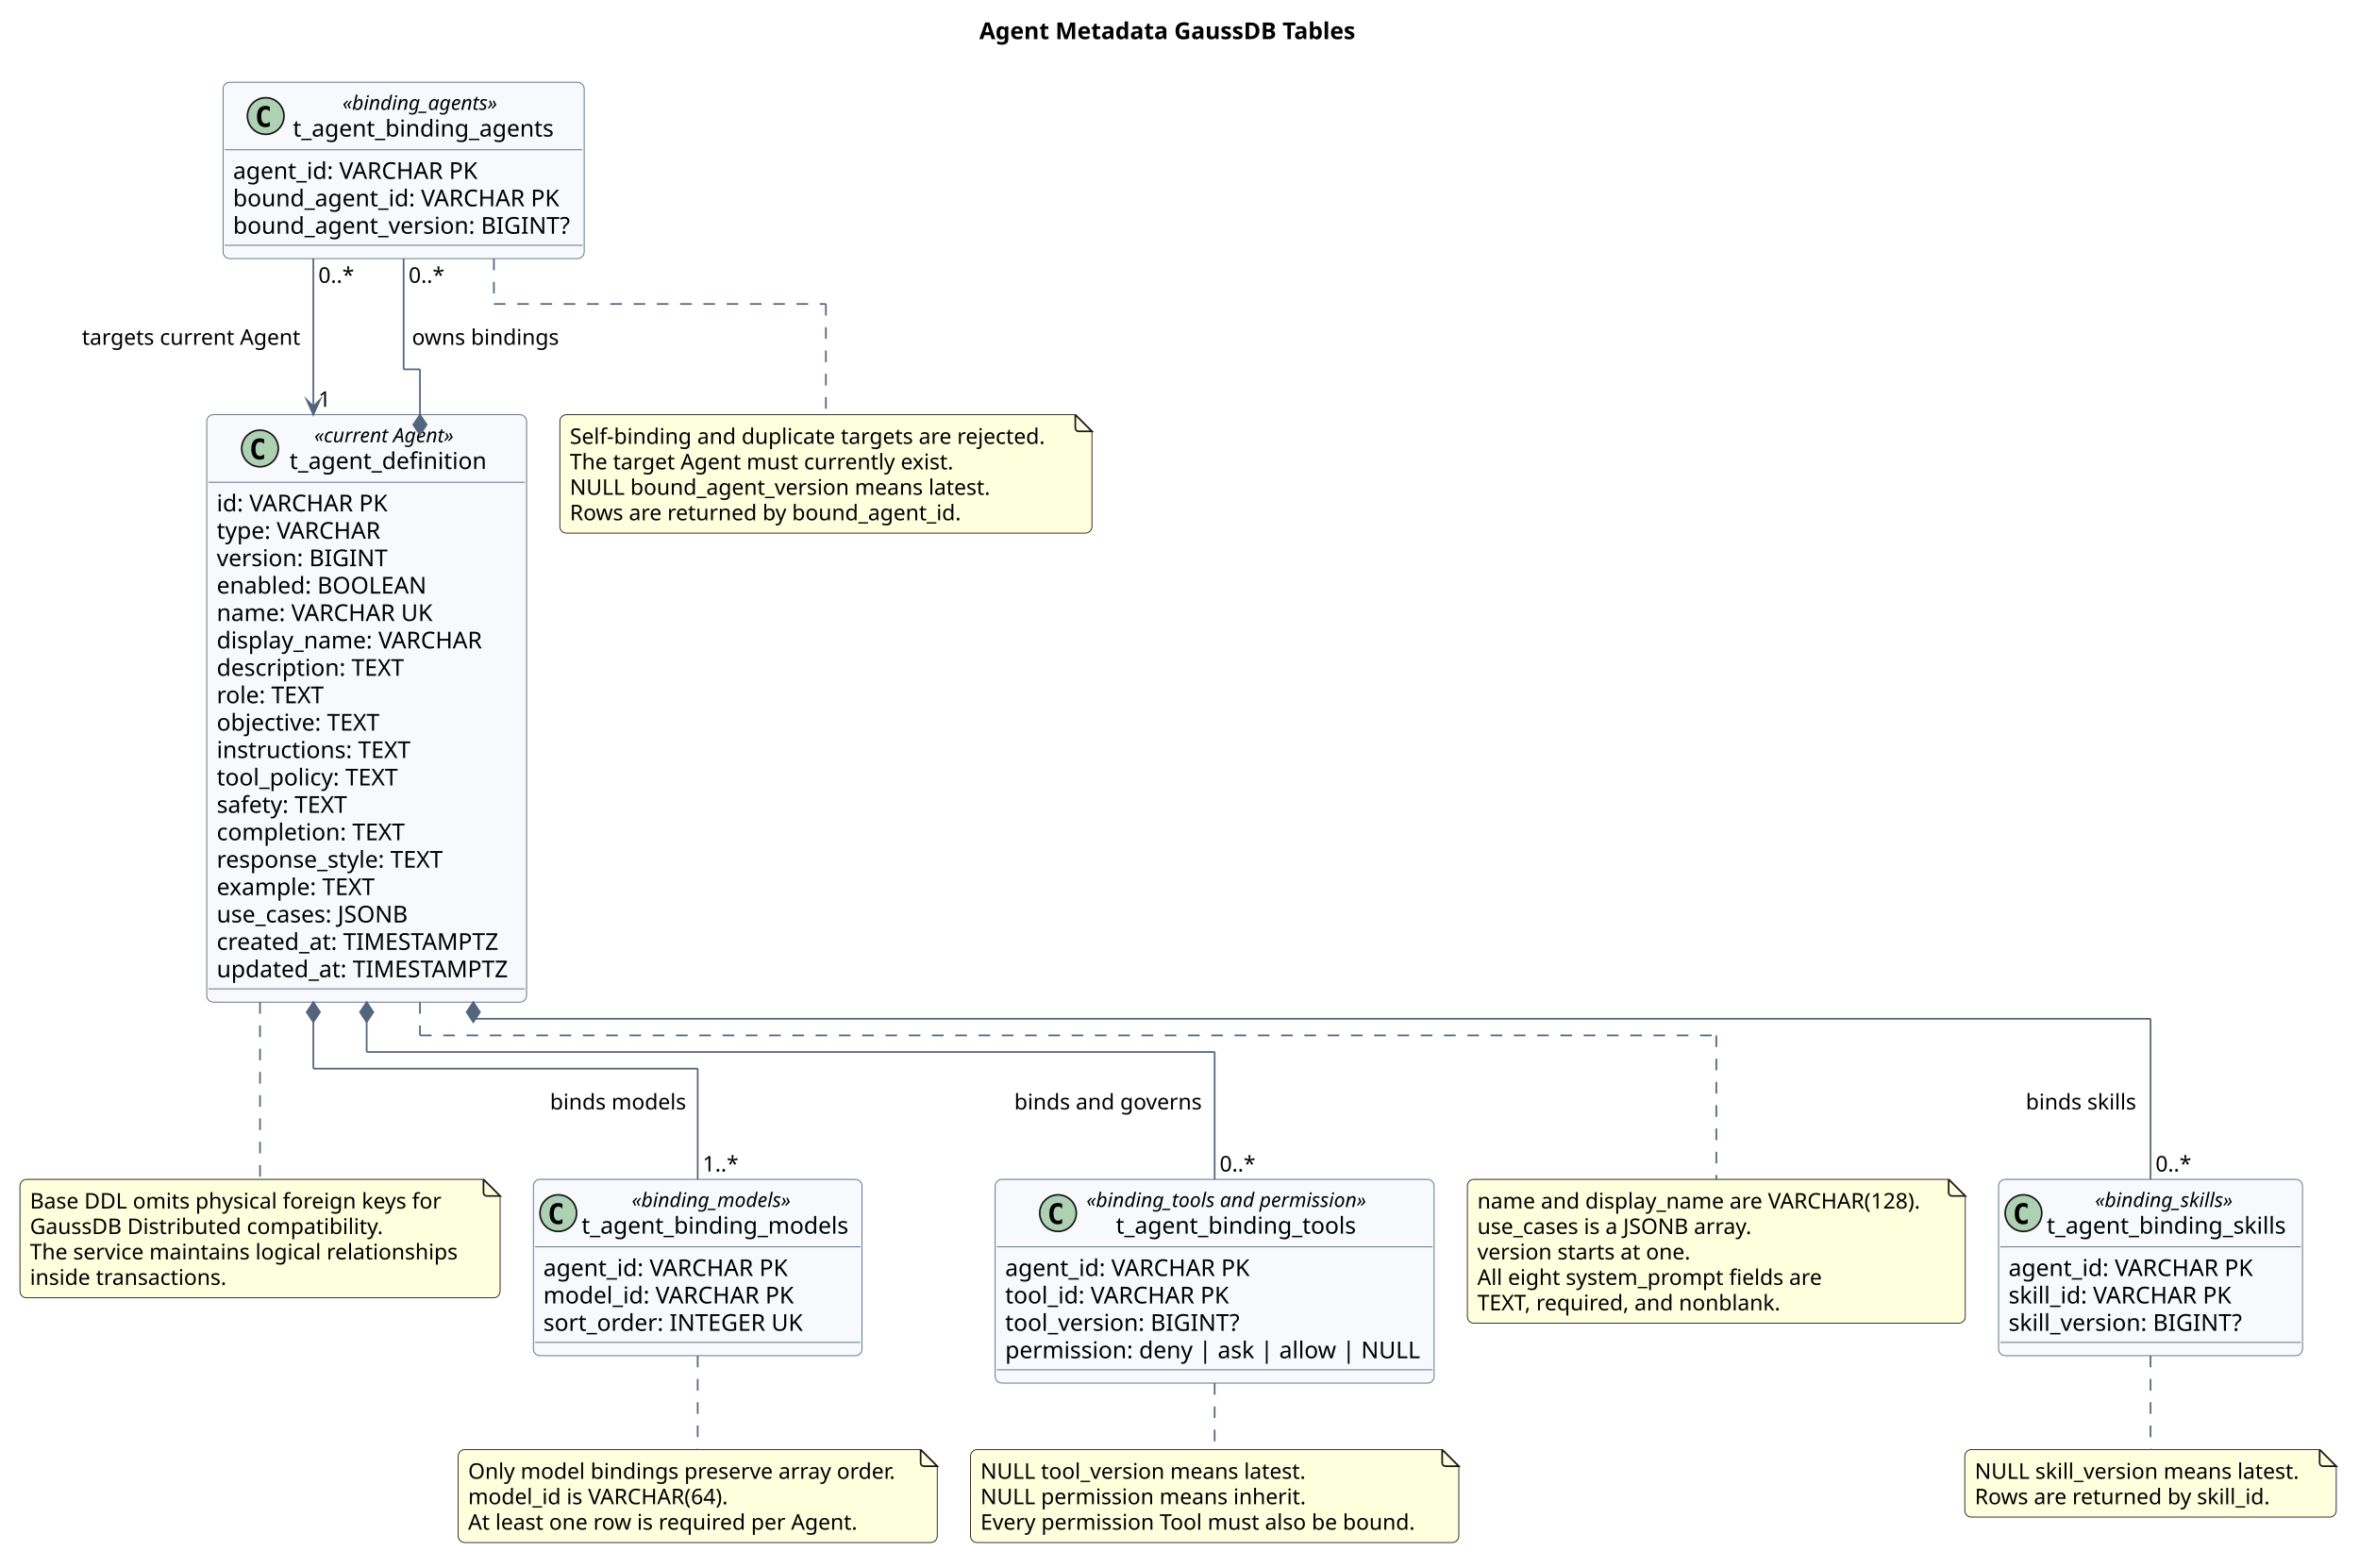
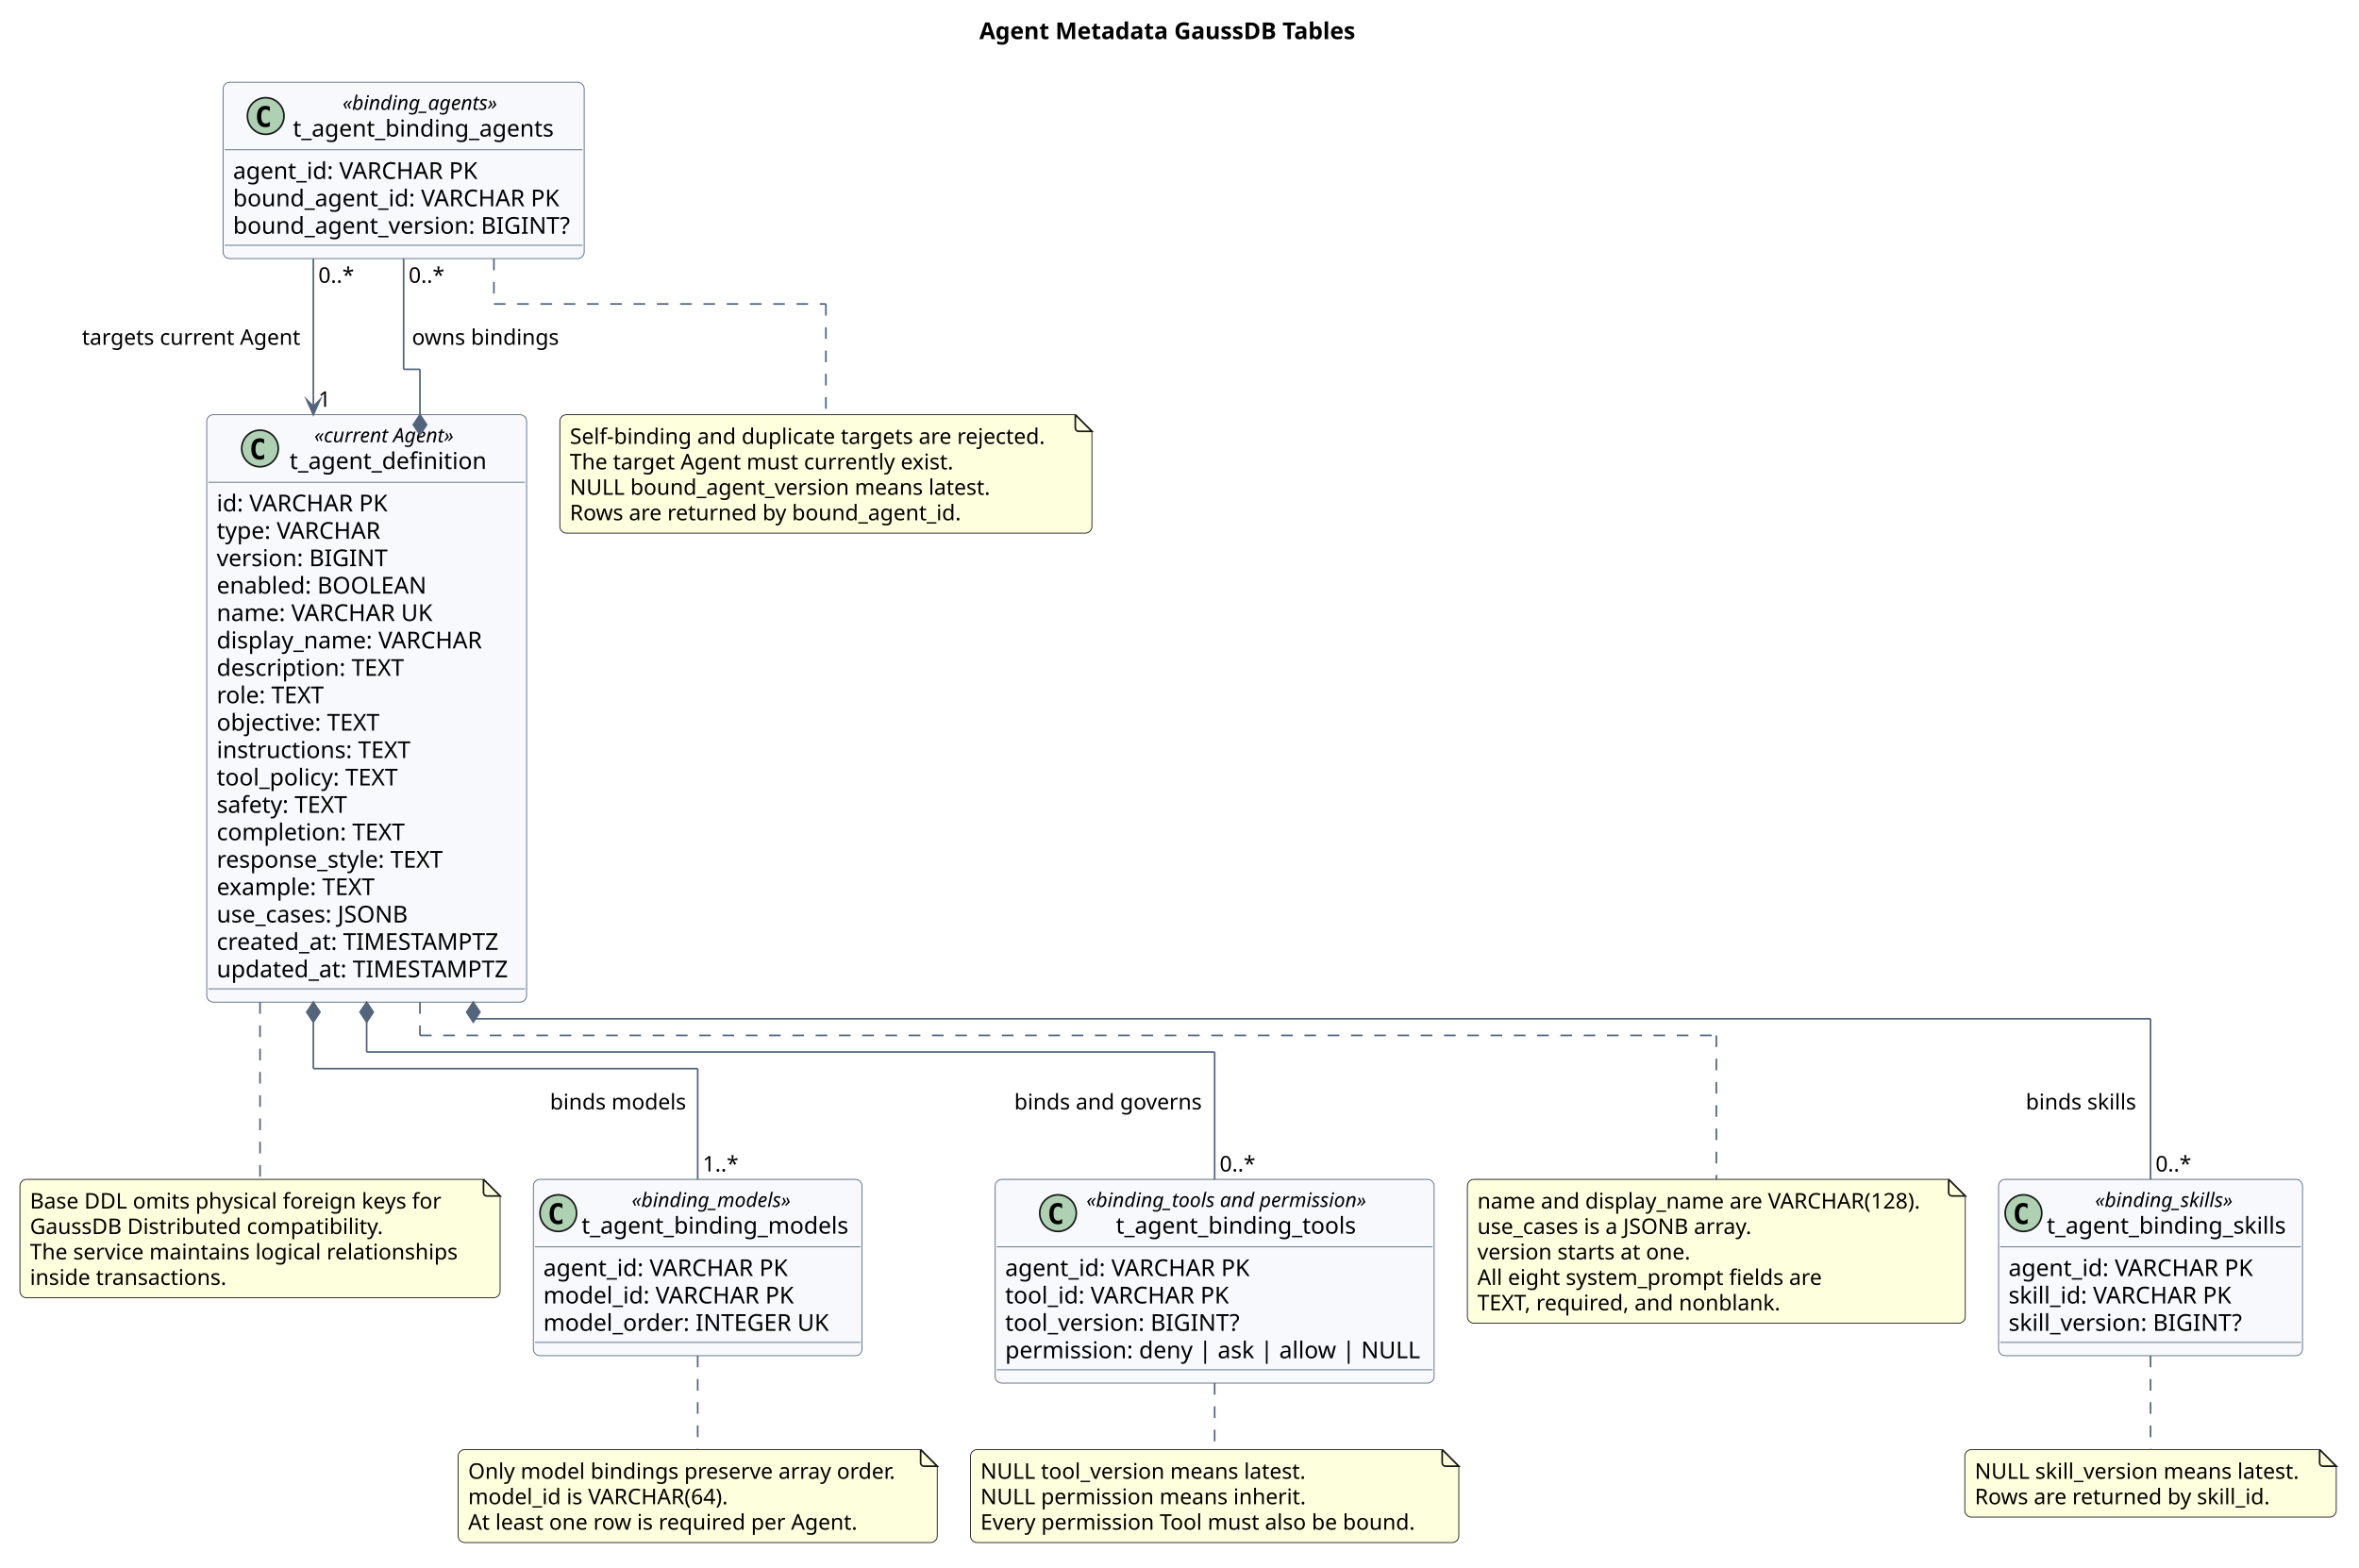
<svg xmlns="http://www.w3.org/2000/svg" contentStyleType="text/css" data-diagram-type="CLASS" height="943px" preserveAspectRatio="none" style="width:1419px;height:943px;background:#FFFFFF;" version="1.1" viewBox="0 0 1419 943" width="1419px" zoomAndPan="magnify">
  <defs />
  <g>
    <g class="title" data-source-line="7">
      <text fill="#000000" font-family="sans-serif" font-size="14" font-weight="700" lengthAdjust="spacing" textLength="234.138" x="589.09" y="23.535">Agent Metadata GaussDB Tables</text>
    </g>
    <g class="entity" data-qualified-name="t_agent_definition" data-source-line="38" id="ent0001">
      <rect fill="#F7F9FC" height="353.41" rx="4" ry="4" style="stroke:#53657D;stroke-width:0.5;" width="192.414" x="124.347" y="249.506" />
      <ellipse cx="156.393" cy="269.816" fill="#ADD1B2" rx="11" ry="11" style="stroke:#181818;stroke-width:1;" />
      <path d="M158.867,275.959 Q158.286,276.258 157.646,276.408 Q157.007,276.557 156.302,276.557 Q153.795,276.557 152.475,274.905 Q151.155,273.253 151.155,270.132 Q151.155,267.003 152.475,265.351 Q153.795,263.699 156.302,263.699 Q157.007,263.699 157.655,263.849 Q158.302,263.998 158.867,264.297 L158.867,267.019 Q158.236,266.438 157.642,266.169 Q157.049,265.899 156.418,265.899 Q155.073,265.899 154.388,266.966 Q153.703,268.032 153.703,270.132 Q153.703,272.224 154.388,273.291 Q155.073,274.357 156.418,274.357 Q157.049,274.357 157.642,274.088 Q158.236,273.818 158.867,273.237 Z " fill="#000000" />
      <text fill="#000000" font-family="sans-serif" font-size="12" font-style="italic" lengthAdjust="spacing" textLength="92.789" x="189.054" y="266.107">«current Agent»</text>
      <text fill="#000000" font-family="sans-serif" font-size="14" lengthAdjust="spacing" textLength="122.534" x="174.181" y="282.174">t_agent_definition</text>
      <line style="stroke:#53657D;stroke-width:0.5;" x1="125.347" x2="315.762" y1="290.127" y2="290.127" />
      <text fill="#000000" font-family="sans-serif" font-size="14" lengthAdjust="spacing" textLength="109.177" x="130.347" y="307.662">id: VARCHAR PK</text>
      <text fill="#000000" font-family="sans-serif" font-size="14" lengthAdjust="spacing" textLength="104.173" x="130.347" y="324.15">type: VARCHAR</text>
      <text fill="#000000" font-family="sans-serif" font-size="14" lengthAdjust="spacing" textLength="103.537" x="130.347" y="340.639">version: BIGINT</text>
      <text fill="#000000" font-family="sans-serif" font-size="14" lengthAdjust="spacing" textLength="127.408" x="130.347" y="357.127">enabled: BOOLEAN</text>
      <text fill="#000000" font-family="sans-serif" font-size="14" lengthAdjust="spacing" textLength="135.57" x="130.347" y="373.615">name: VARCHAR UK</text>
      <text fill="#000000" font-family="sans-serif" font-size="14" lengthAdjust="spacing" textLength="167.2" x="130.347" y="390.103">display_name: VARCHAR</text>
      <text fill="#000000" font-family="sans-serif" font-size="14" lengthAdjust="spacing" textLength="118.993" x="130.347" y="406.592">description: TEXT</text>
      <text fill="#000000" font-family="sans-serif" font-size="14" lengthAdjust="spacing" textLength="69.091" x="130.347" y="423.08">role: TEXT</text>
      <text fill="#000000" font-family="sans-serif" font-size="14" lengthAdjust="spacing" textLength="103.886" x="130.347" y="439.568">objective: TEXT</text>
      <text fill="#000000" font-family="sans-serif" font-size="14" lengthAdjust="spacing" textLength="123.32" x="130.347" y="456.057">instructions: TEXT</text>
      <text fill="#000000" font-family="sans-serif" font-size="14" lengthAdjust="spacing" textLength="116.389" x="130.347" y="472.545">tool_policy: TEXT</text>
      <text fill="#000000" font-family="sans-serif" font-size="14" lengthAdjust="spacing" textLength="83.282" x="130.347" y="489.033">safety: TEXT</text>
      <text fill="#000000" font-family="sans-serif" font-size="14" lengthAdjust="spacing" textLength="118.986" x="130.347" y="505.522">completion: TEXT</text>
      <text fill="#000000" font-family="sans-serif" font-size="14" lengthAdjust="spacing" textLength="143.151" x="130.347" y="522.01">response_style: TEXT</text>
      <text fill="#000000" font-family="sans-serif" font-size="14" lengthAdjust="spacing" textLength="100.762" x="130.347" y="538.498">example: TEXT</text>
      <text fill="#000000" font-family="sans-serif" font-size="14" lengthAdjust="spacing" textLength="117.626" x="130.347" y="554.986">use_cases: JSONB</text>
      <text fill="#000000" font-family="sans-serif" font-size="14" lengthAdjust="spacing" textLength="174.802" x="130.347" y="571.475">created_at: TIMESTAMPTZ</text>
      <text fill="#000000" font-family="sans-serif" font-size="14" lengthAdjust="spacing" textLength="180.414" x="130.347" y="587.963">updated_at: TIMESTAMPTZ</text>
      <line style="stroke:#53657D;stroke-width:0.5;" x1="125.347" x2="315.762" y1="594.916" y2="594.916" />
    </g>
    <g class="entity" data-qualified-name="t_agent_binding_models" data-source-line="59" id="ent0002">
      <rect fill="#F7F9FC" height="106.086" rx="4" ry="4" style="stroke:#53657D;stroke-width:0.5;" width="197.71" x="320.833" y="709.537" />
      <ellipse cx="335.833" cy="729.848" fill="#ADD1B2" rx="11" ry="11" style="stroke:#181818;stroke-width:1;" />
      <path d="M338.306,735.991 Q337.725,736.29 337.086,736.439 Q336.447,736.588 335.741,736.588 Q333.234,736.588 331.915,734.937 Q330.595,733.285 330.595,730.164 Q330.595,727.034 331.915,725.382 Q333.234,723.731 335.741,723.731 Q336.447,723.731 337.094,723.88 Q337.742,724.029 338.306,724.328 L338.306,727.051 Q337.675,726.47 337.082,726.2 Q336.488,725.93 335.857,725.93 Q334.513,725.93 333.828,726.997 Q333.143,728.063 333.143,730.164 Q333.143,732.255 333.828,733.322 Q334.513,734.389 335.857,734.389 Q336.488,734.389 337.082,734.119 Q337.675,733.849 338.306,733.268 Z " fill="#000000" />
      <text fill="#000000" font-family="sans-serif" font-size="12" font-style="italic" lengthAdjust="spacing" textLength="105.393" x="379.992" y="726.139">«binding_models»</text>
      <text fill="#000000" font-family="sans-serif" font-size="14" lengthAdjust="spacing" textLength="165.71" x="349.833" y="742.205">t_agent_binding_models</text>
      <line style="stroke:#53657D;stroke-width:0.5;" x1="321.833" x2="517.543" y1="750.158" y2="750.158" />
      <text fill="#000000" font-family="sans-serif" font-size="14" lengthAdjust="spacing" textLength="154.362" x="326.833" y="767.693">agent_id: VARCHAR PK</text>
      <text fill="#000000" font-family="sans-serif" font-size="14" lengthAdjust="spacing" textLength="158.505" x="326.833" y="784.182">model_id: VARCHAR PK</text>
-       <text fill="#000000" font-family="sans-serif" font-size="14" lengthAdjust="spacing" textLength="159.872" x="326.833" y="800.67">sort_order: INTEGER UK</text>
+       <text fill="#000000" font-family="sans-serif" font-size="14" lengthAdjust="spacing" textLength="175.499" x="326.833" y="800.67">model_order: INTEGER UK</text>
      <line style="stroke:#53657D;stroke-width:0.5;" x1="321.833" x2="517.543" y1="807.623" y2="807.623" />
    </g>
    <g class="entity" data-qualified-name="t_agent_binding_tools" data-source-line="65" id="ent0003">
      <rect fill="#F7F9FC" height="122.574" rx="4" ry="4" style="stroke:#53657D;stroke-width:0.5;" width="264.041" x="598.627" y="709.537" />
      <ellipse cx="636.428" cy="729.848" fill="#ADD1B2" rx="11" ry="11" style="stroke:#181818;stroke-width:1;" />
      <path d="M638.901,735.991 Q638.32,736.29 637.681,736.439 Q637.041,736.588 636.336,736.588 Q633.829,736.588 632.509,734.937 Q631.189,733.285 631.189,730.164 Q631.189,727.034 632.509,725.382 Q633.829,723.731 636.336,723.731 Q637.041,723.731 637.689,723.88 Q638.336,724.029 638.901,724.328 L638.901,727.051 Q638.27,726.47 637.676,726.2 Q637.083,725.93 636.452,725.93 Q635.107,725.93 634.422,726.997 Q633.738,728.063 633.738,730.164 Q633.738,732.255 634.422,733.322 Q635.107,734.389 636.452,734.389 Q637.083,734.389 637.676,734.119 Q638.27,733.849 638.901,733.268 Z " fill="#000000" />
      <text fill="#000000" font-family="sans-serif" font-size="12" font-style="italic" lengthAdjust="spacing" textLength="185.373" x="653.494" y="726.139">«binding_tools and permission»</text>
      <text fill="#000000" font-family="sans-serif" font-size="14" lengthAdjust="spacing" textLength="149.864" x="671.249" y="742.205">t_agent_binding_tools</text>
      <line style="stroke:#53657D;stroke-width:0.5;" x1="599.627" x2="861.668" y1="750.158" y2="750.158" />
      <text fill="#000000" font-family="sans-serif" font-size="14" lengthAdjust="spacing" textLength="154.362" x="604.627" y="767.693">agent_id: VARCHAR PK</text>
      <text fill="#000000" font-family="sans-serif" font-size="14" lengthAdjust="spacing" textLength="142.659" x="604.627" y="784.182">tool_id: VARCHAR PK</text>
      <text fill="#000000" font-family="sans-serif" font-size="14" lengthAdjust="spacing" textLength="142.926" x="604.627" y="800.67">tool_version: BIGINT?</text>
      <text fill="#000000" font-family="sans-serif" font-size="14" lengthAdjust="spacing" textLength="252.041" x="604.627" y="817.158">permission: deny | ask | allow | NULL</text>
      <line style="stroke:#53657D;stroke-width:0.5;" x1="599.627" x2="861.668" y1="824.111" y2="824.111" />
    </g>
    <g class="entity" data-qualified-name="t_agent_binding_skills" data-source-line="72" id="ent0004">
      <rect fill="#F7F9FC" height="106.086" rx="4" ry="4" style="stroke:#53657D;stroke-width:0.5;" width="182.842" x="1202.178" y="709.537" />
      <ellipse cx="1217.178" cy="729.848" fill="#ADD1B2" rx="11" ry="11" style="stroke:#181818;stroke-width:1;" />
      <path d="M1219.651,735.991 Q1219.07,736.29 1218.431,736.439 Q1217.792,736.588 1217.086,736.588 Q1214.579,736.588 1213.259,734.937 Q1211.939,733.285 1211.939,730.164 Q1211.939,727.034 1213.259,725.382 Q1214.579,723.731 1217.086,723.731 Q1217.792,723.731 1218.439,723.88 Q1219.086,724.029 1219.651,724.328 L1219.651,727.051 Q1219.02,726.47 1218.427,726.2 Q1217.833,725.93 1217.202,725.93 Q1215.857,725.93 1215.173,726.997 Q1214.488,728.063 1214.488,730.164 Q1214.488,732.255 1215.173,733.322 Q1215.857,734.389 1217.202,734.389 Q1217.833,734.389 1218.427,734.119 Q1219.02,733.849 1219.651,733.268 Z " fill="#000000" />
      <text fill="#000000" font-family="sans-serif" font-size="12" font-style="italic" lengthAdjust="spacing" textLength="92.648" x="1260.274" y="726.139">«binding_skills»</text>
      <text fill="#000000" font-family="sans-serif" font-size="14" lengthAdjust="spacing" textLength="150.842" x="1231.178" y="742.205">t_agent_binding_skills</text>
      <line style="stroke:#53657D;stroke-width:0.5;" x1="1203.178" x2="1384.02" y1="750.158" y2="750.158" />
      <text fill="#000000" font-family="sans-serif" font-size="14" lengthAdjust="spacing" textLength="154.362" x="1208.178" y="767.693">agent_id: VARCHAR PK</text>
      <text fill="#000000" font-family="sans-serif" font-size="14" lengthAdjust="spacing" textLength="143.637" x="1208.178" y="784.182">skill_id: VARCHAR PK</text>
      <text fill="#000000" font-family="sans-serif" font-size="14" lengthAdjust="spacing" textLength="143.903" x="1208.178" y="800.67">skill_version: BIGINT?</text>
      <line style="stroke:#53657D;stroke-width:0.5;" x1="1203.178" x2="1384.02" y1="807.623" y2="807.623" />
    </g>
    <g class="entity" data-qualified-name="t_agent_binding_agents" data-source-line="78" id="ent0005">
      <rect fill="#F7F9FC" height="106.086" rx="4" ry="4" style="stroke:#53657D;stroke-width:0.5;" width="217.228" x="134.178" y="49.488" />
      <ellipse cx="159.826" cy="69.799" fill="#ADD1B2" rx="11" ry="11" style="stroke:#181818;stroke-width:1;" />
      <path d="M162.299,75.942 Q161.718,76.241 161.079,76.39 Q160.44,76.54 159.734,76.54 Q157.227,76.54 155.907,74.888 Q154.588,73.236 154.588,70.115 Q154.588,66.985 155.907,65.334 Q157.227,63.682 159.734,63.682 Q160.44,63.682 161.087,63.831 Q161.735,63.98 162.299,64.279 L162.299,67.002 Q161.668,66.421 161.075,66.151 Q160.481,65.881 159.85,65.881 Q158.506,65.881 157.821,66.948 Q157.136,68.015 157.136,70.115 Q157.136,72.207 157.821,73.273 Q158.506,74.34 159.85,74.34 Q160.481,74.34 161.075,74.07 Q161.668,73.8 162.299,73.219 Z " fill="#000000" />
      <text fill="#000000" font-family="sans-serif" font-size="12" font-style="italic" lengthAdjust="spacing" textLength="101.842" x="206.055" y="66.09">«binding_agents»</text>
      <text fill="#000000" font-family="sans-serif" font-size="14" lengthAdjust="spacing" textLength="161.567" x="176.192" y="82.156">t_agent_binding_agents</text>
      <line style="stroke:#53657D;stroke-width:0.5;" x1="135.178" x2="350.407" y1="90.109" y2="90.109" />
      <text fill="#000000" font-family="sans-serif" font-size="14" lengthAdjust="spacing" textLength="154.362" x="140.178" y="107.644">agent_id: VARCHAR PK</text>
      <text fill="#000000" font-family="sans-serif" font-size="14" lengthAdjust="spacing" textLength="204.962" x="140.178" y="124.133">bound_agent_id: VARCHAR PK</text>
      <text fill="#000000" font-family="sans-serif" font-size="14" lengthAdjust="spacing" textLength="205.228" x="140.178" y="140.621">bound_agent_version: BIGINT?</text>
      <line style="stroke:#53657D;stroke-width:0.5;" x1="135.178" x2="350.407" y1="147.574" y2="147.574" />
    </g>
    <g class="entity" data-qualified-name="GMN11" data-source-line="91" id="ent0012">
      <path d="M882.668,713.537 L882.668,792.09 A4,4 0 0 0 886.668,796.09 L1178.178,796.09 A4,4 0 0 0 1182.178,792.09 L1182.178,719.537 L1172.178,709.537 L886.668,709.537 A4,4 0 0 0 882.668,713.537" fill="#FEFFDD" style="stroke:#181818;stroke-width:0.5;" />
      <path d="M1172.178,709.537 L1172.178,717.537 A2,2 0 0 0 1174.178,719.537 L1182.178,719.537 L1172.178,709.537" fill="#FEFFDD" style="stroke:#181818;stroke-width:1;" />
      <text fill="#000000" font-family="sans-serif" font-size="13" lengthAdjust="spacing" textLength="278.51" x="888.668" y="727.106">name and display_name are VARCHAR(128).</text>
      <text fill="#000000" font-family="sans-serif" font-size="13" lengthAdjust="spacing" textLength="170.917" x="888.668" y="742.416">use_cases is a JSONB array.</text>
      <text fill="#000000" font-family="sans-serif" font-size="13" lengthAdjust="spacing" textLength="132.996" x="888.668" y="757.727">version starts at one.</text>
      <text fill="#000000" font-family="sans-serif" font-size="13" lengthAdjust="spacing" textLength="216.519" x="888.668" y="773.037">All eight system_prompt fields are</text>
      <text fill="#000000" font-family="sans-serif" font-size="13" lengthAdjust="spacing" textLength="191.953" x="888.668" y="788.348">TEXT, required, and nonblank.</text>
    </g>
    <g class="entity" data-qualified-name="GMN14" data-source-line="99" id="ent0015">
      <path d="M275.592,876.111 L275.592,924.043 A4,4 0 0 0 279.592,928.043 L559.784,928.043 A4,4 0 0 0 563.784,924.043 L563.784,882.111 L553.784,872.111 L279.592,872.111 A4,4 0 0 0 275.592,876.111" fill="#FEFFDD" style="stroke:#181818;stroke-width:0.5;" />
      <path d="M553.784,872.111 L553.784,880.111 A2,2 0 0 0 555.784,882.111 L563.784,882.111 L553.784,872.111" fill="#FEFFDD" style="stroke:#181818;stroke-width:1;" />
      <text fill="#000000" font-family="sans-serif" font-size="13" lengthAdjust="spacing" textLength="267.192" x="281.592" y="889.68">Only model bindings preserve array order.</text>
      <text fill="#000000" font-family="sans-serif" font-size="13" lengthAdjust="spacing" textLength="166.791" x="281.592" y="904.99">model_id is VARCHAR(64).</text>
      <text fill="#000000" font-family="sans-serif" font-size="13" lengthAdjust="spacing" textLength="244.715" x="281.592" y="920.301">At least one row is required per Agent.</text>
    </g>
    <g class="entity" data-qualified-name="GMN17" data-source-line="105" id="ent0018">
      <path d="M583.784,876.111 L583.784,924.043 A4,4 0 0 0 587.784,928.043 L873.511,928.043 A4,4 0 0 0 877.511,924.043 L877.511,882.111 L867.511,872.111 L587.784,872.111 A4,4 0 0 0 583.784,876.111" fill="#FEFFDD" style="stroke:#181818;stroke-width:0.5;" />
      <path d="M867.511,872.111 L867.511,880.111 A2,2 0 0 0 869.511,882.111 L877.511,882.111 L867.511,872.111" fill="#FEFFDD" style="stroke:#181818;stroke-width:1;" />
      <text fill="#000000" font-family="sans-serif" font-size="13" lengthAdjust="spacing" textLength="201.532" x="589.784" y="889.68">NULL tool_version means latest.</text>
      <text fill="#000000" font-family="sans-serif" font-size="13" lengthAdjust="spacing" textLength="200.96" x="589.784" y="904.99">NULL permission means inherit.</text>
      <text fill="#000000" font-family="sans-serif" font-size="13" lengthAdjust="spacing" textLength="272.727" x="589.784" y="920.301">Every permission Tool must also be bound.</text>
    </g>
    <g class="entity" data-qualified-name="GMN20" data-source-line="111" id="ent0021">
      <path d="M1181.879,876.111 L1181.879,908.732 A4,4 0 0 0 1185.879,912.732 L1401.318,912.732 A4,4 0 0 0 1405.318,908.732 L1405.318,882.111 L1395.318,872.111 L1185.879,872.111 A4,4 0 0 0 1181.879,876.111" fill="#FEFFDD" style="stroke:#181818;stroke-width:0.5;" />
      <path d="M1395.318,872.111 L1395.318,880.111 A2,2 0 0 0 1397.318,882.111 L1405.318,882.111 L1395.318,872.111" fill="#FEFFDD" style="stroke:#181818;stroke-width:1;" />
      <text fill="#000000" font-family="sans-serif" font-size="13" lengthAdjust="spacing" textLength="202.44" x="1187.879" y="889.68">NULL skill_version means latest.</text>
      <text fill="#000000" font-family="sans-serif" font-size="13" lengthAdjust="spacing" textLength="186.374" x="1187.879" y="904.99">Rows are returned by skill_id.</text>
    </g>
    <g class="entity" data-qualified-name="GMN23" data-source-line="116" id="ent0024">
      <path d="M336.762,253.506 L336.762,316.748 A4,4 0 0 0 340.762,320.748 L652.831,320.748 A4,4 0 0 0 656.831,316.748 L656.831,259.506 L646.831,249.506 L340.762,249.506 A4,4 0 0 0 336.762,253.506" fill="#FEFFDD" style="stroke:#181818;stroke-width:0.5;" />
      <path d="M646.831,249.506 L646.831,257.506 A2,2 0 0 0 648.831,259.506 L656.831,259.506 L646.831,249.506" fill="#FEFFDD" style="stroke:#181818;stroke-width:1;" />
      <text fill="#000000" font-family="sans-serif" font-size="13" lengthAdjust="spacing" textLength="299.07" x="342.762" y="267.074">Self-binding and duplicate targets are rejected.</text>
      <text fill="#000000" font-family="sans-serif" font-size="13" lengthAdjust="spacing" textLength="241.274" x="342.762" y="282.385">The target Agent must currently exist.</text>
      <text fill="#000000" font-family="sans-serif" font-size="13" lengthAdjust="spacing" textLength="259.384" x="342.762" y="297.695">NULL bound_agent_version means latest.</text>
      <text fill="#000000" font-family="sans-serif" font-size="13" lengthAdjust="spacing" textLength="243.318" x="342.762" y="313.006">Rows are returned by bound_agent_id.</text>
    </g>
    <g class="entity" data-qualified-name="GMN26" data-source-line="123" id="ent0027">
      <path d="M12,713.537 L12,776.779 A4,4 0 0 0 16,780.779 L296.833,780.779 A4,4 0 0 0 300.833,776.779 L300.833,719.537 L290.833,709.537 L16,709.537 A4,4 0 0 0 12,713.537" fill="#FEFFDD" style="stroke:#181818;stroke-width:0.5;" />
      <path d="M290.833,709.537 L290.833,717.537 A2,2 0 0 0 292.833,719.537 L300.833,719.537 L290.833,709.537" fill="#FEFFDD" style="stroke:#181818;stroke-width:1;" />
      <text fill="#000000" font-family="sans-serif" font-size="13" lengthAdjust="spacing" textLength="257.607" x="18" y="727.106">Base DDL omits physical foreign keys for</text>
      <text fill="#000000" font-family="sans-serif" font-size="13" lengthAdjust="spacing" textLength="219.921" x="18" y="742.416">GaussDB Distributed compatibility.</text>
      <text fill="#000000" font-family="sans-serif" font-size="13" lengthAdjust="spacing" textLength="267.833" x="18" y="757.727">The service maintains logical relationships</text>
      <text fill="#000000" font-family="sans-serif" font-size="13" lengthAdjust="spacing" textLength="123.056" x="18" y="773.037">inside transactions.</text>
    </g>
    <line style="stroke:#53657D;stroke-width:1;" x1="188.486" x2="188.486" y1="602.916" y2="642.916" />
    <line style="stroke:#53657D;stroke-width:1;" x1="188.486" x2="419.688" y1="642.916" y2="642.916" />
    <line style="stroke:#53657D;stroke-width:1;" x1="419.688" x2="419.688" y1="642.916" y2="709.537" />
    <polygon fill="#53657D" points="188.486,602.916,184.486,608.916,188.486,614.916,192.486,608.916,188.486,602.916" style="stroke:#53657D;stroke-width:1;stroke-linejoin:miter;stroke-miterlimit:10;" />
    <text fill="#000000" font-family="sans-serif" font-size="13" lengthAdjust="spacing" textLength="84.862" x="330.826" y="667.484">binds models</text>
    <text fill="#000000" font-family="sans-serif" font-size="13" lengthAdjust="spacing" textLength="22.712" x="422.688" y="704.795">1..*</text>
    <line style="stroke:#53657D;stroke-width:1;" x1="220.554" x2="220.554" y1="602.916" y2="632.916" />
    <line style="stroke:#53657D;stroke-width:1;" x1="220.554" x2="730.648" y1="632.916" y2="632.916" />
    <line style="stroke:#53657D;stroke-width:1;" x1="730.648" x2="730.648" y1="632.916" y2="709.537" />
    <polygon fill="#53657D" points="220.554,602.916,216.554,608.916,220.554,614.916,224.554,608.916,220.554,602.916" style="stroke:#53657D;stroke-width:1;stroke-linejoin:miter;stroke-miterlimit:10;" />
    <text fill="#000000" font-family="sans-serif" font-size="13" lengthAdjust="spacing" textLength="116.549" x="610.098" y="667.484">binds and governs</text>
    <text fill="#000000" font-family="sans-serif" font-size="13" lengthAdjust="spacing" textLength="22.712" x="733.648" y="704.795">0..*</text>
    <line style="stroke:#53657D;stroke-width:1;" x1="284.692" x2="284.692" y1="602.916" y2="612.916" />
    <line style="stroke:#53657D;stroke-width:1;" x1="284.692" x2="1293.599" y1="612.916" y2="612.916" />
    <line style="stroke:#53657D;stroke-width:1;" x1="1293.599" x2="1293.599" y1="612.916" y2="709.537" />
    <polygon fill="#53657D" points="284.692,602.916,280.692,608.916,284.692,614.916,288.692,608.916,284.692,602.916" style="stroke:#53657D;stroke-width:1;stroke-linejoin:miter;stroke-miterlimit:10;" />
    <text fill="#000000" font-family="sans-serif" font-size="13" lengthAdjust="spacing" textLength="71.056" x="1218.543" y="667.484">binds skills</text>
    <text fill="#000000" font-family="sans-serif" font-size="13" lengthAdjust="spacing" textLength="22.712" x="1296.599" y="704.795">0..*</text>
    <line style="stroke:#53657D;stroke-width:1;" x1="252.624" x2="252.624" y1="249.506" y2="222.195" />
    <line style="stroke:#53657D;stroke-width:1;" x1="252.624" x2="242.793" y1="222.195" y2="222.195" />
    <line style="stroke:#53657D;stroke-width:1;" x1="242.793" x2="242.793" y1="222.195" y2="155.574" />
    <polygon fill="#53657D" points="252.624,249.506,248.624,255.506,252.624,261.506,256.623,255.506,252.624,249.506" style="stroke:#53657D;stroke-width:1;stroke-linejoin:miter;stroke-miterlimit:10;" />
    <text fill="#000000" font-family="sans-serif" font-size="13" lengthAdjust="spacing" textLength="91.559" x="247.793" y="207.453">owns bindings</text>
    <text fill="#000000" font-family="sans-serif" font-size="13" lengthAdjust="spacing" textLength="22.712" x="245.793" y="170.143">0..*</text>
    <line style="stroke:#53657D;stroke-width:1;" x1="188.486" x2="188.486" y1="155.574" y2="249.506" />
    <polygon fill="#53657D" points="188.486,249.506,192.486,240.506,188.486,244.506,184.486,240.506,188.486,249.506" style="stroke:#53657D;stroke-width:1;stroke-linejoin:miter;stroke-miterlimit:10;" />
    <text fill="#000000" font-family="sans-serif" font-size="13" lengthAdjust="spacing" textLength="135.211" x="49.274" y="207.453">targets current Agent</text>
    <text fill="#000000" font-family="sans-serif" font-size="13" lengthAdjust="spacing" textLength="22.712" x="191.486" y="170.143">0..*</text>
    <text fill="#000000" font-family="sans-serif" font-size="13" lengthAdjust="spacing" textLength="8.22" x="191.486" y="244.764">1</text>
    <line style="stroke:#53657D;stroke-width:1;stroke-dasharray:7,7;" x1="252.624" x2="252.624" y1="602.916" y2="622.916" />
    <line style="stroke:#53657D;stroke-width:1;stroke-dasharray:7,7;" x1="252.624" x2="1032.423" y1="622.916" y2="622.916" />
    <line style="stroke:#53657D;stroke-width:1;stroke-dasharray:7,7;" x1="1032.423" x2="1032.423" y1="622.916" y2="709.537" />
    <line style="stroke:#53657D;stroke-width:1;stroke-dasharray:7,7;" x1="419.688" x2="419.688" y1="815.623" y2="872.111" />
    <line style="stroke:#53657D;stroke-width:1;stroke-dasharray:7,7;" x1="730.648" x2="730.648" y1="832.111" y2="872.111" />
    <line style="stroke:#53657D;stroke-width:1;stroke-dasharray:7,7;" x1="1293.599" x2="1293.599" y1="815.623" y2="872.111" />
    <line style="stroke:#53657D;stroke-width:1;stroke-dasharray:7,7;" x1="297.1" x2="297.1" y1="155.574" y2="182.885" />
    <line style="stroke:#53657D;stroke-width:1;stroke-dasharray:7,7;" x1="297.1" x2="496.796" y1="182.885" y2="182.885" />
    <line style="stroke:#53657D;stroke-width:1;stroke-dasharray:7,7;" x1="496.796" x2="496.796" y1="182.885" y2="249.506" />
    <line style="stroke:#53657D;stroke-width:1;stroke-dasharray:7,7;" x1="156.417" x2="156.417" y1="602.916" y2="709.537" />
  </g>
</svg>
